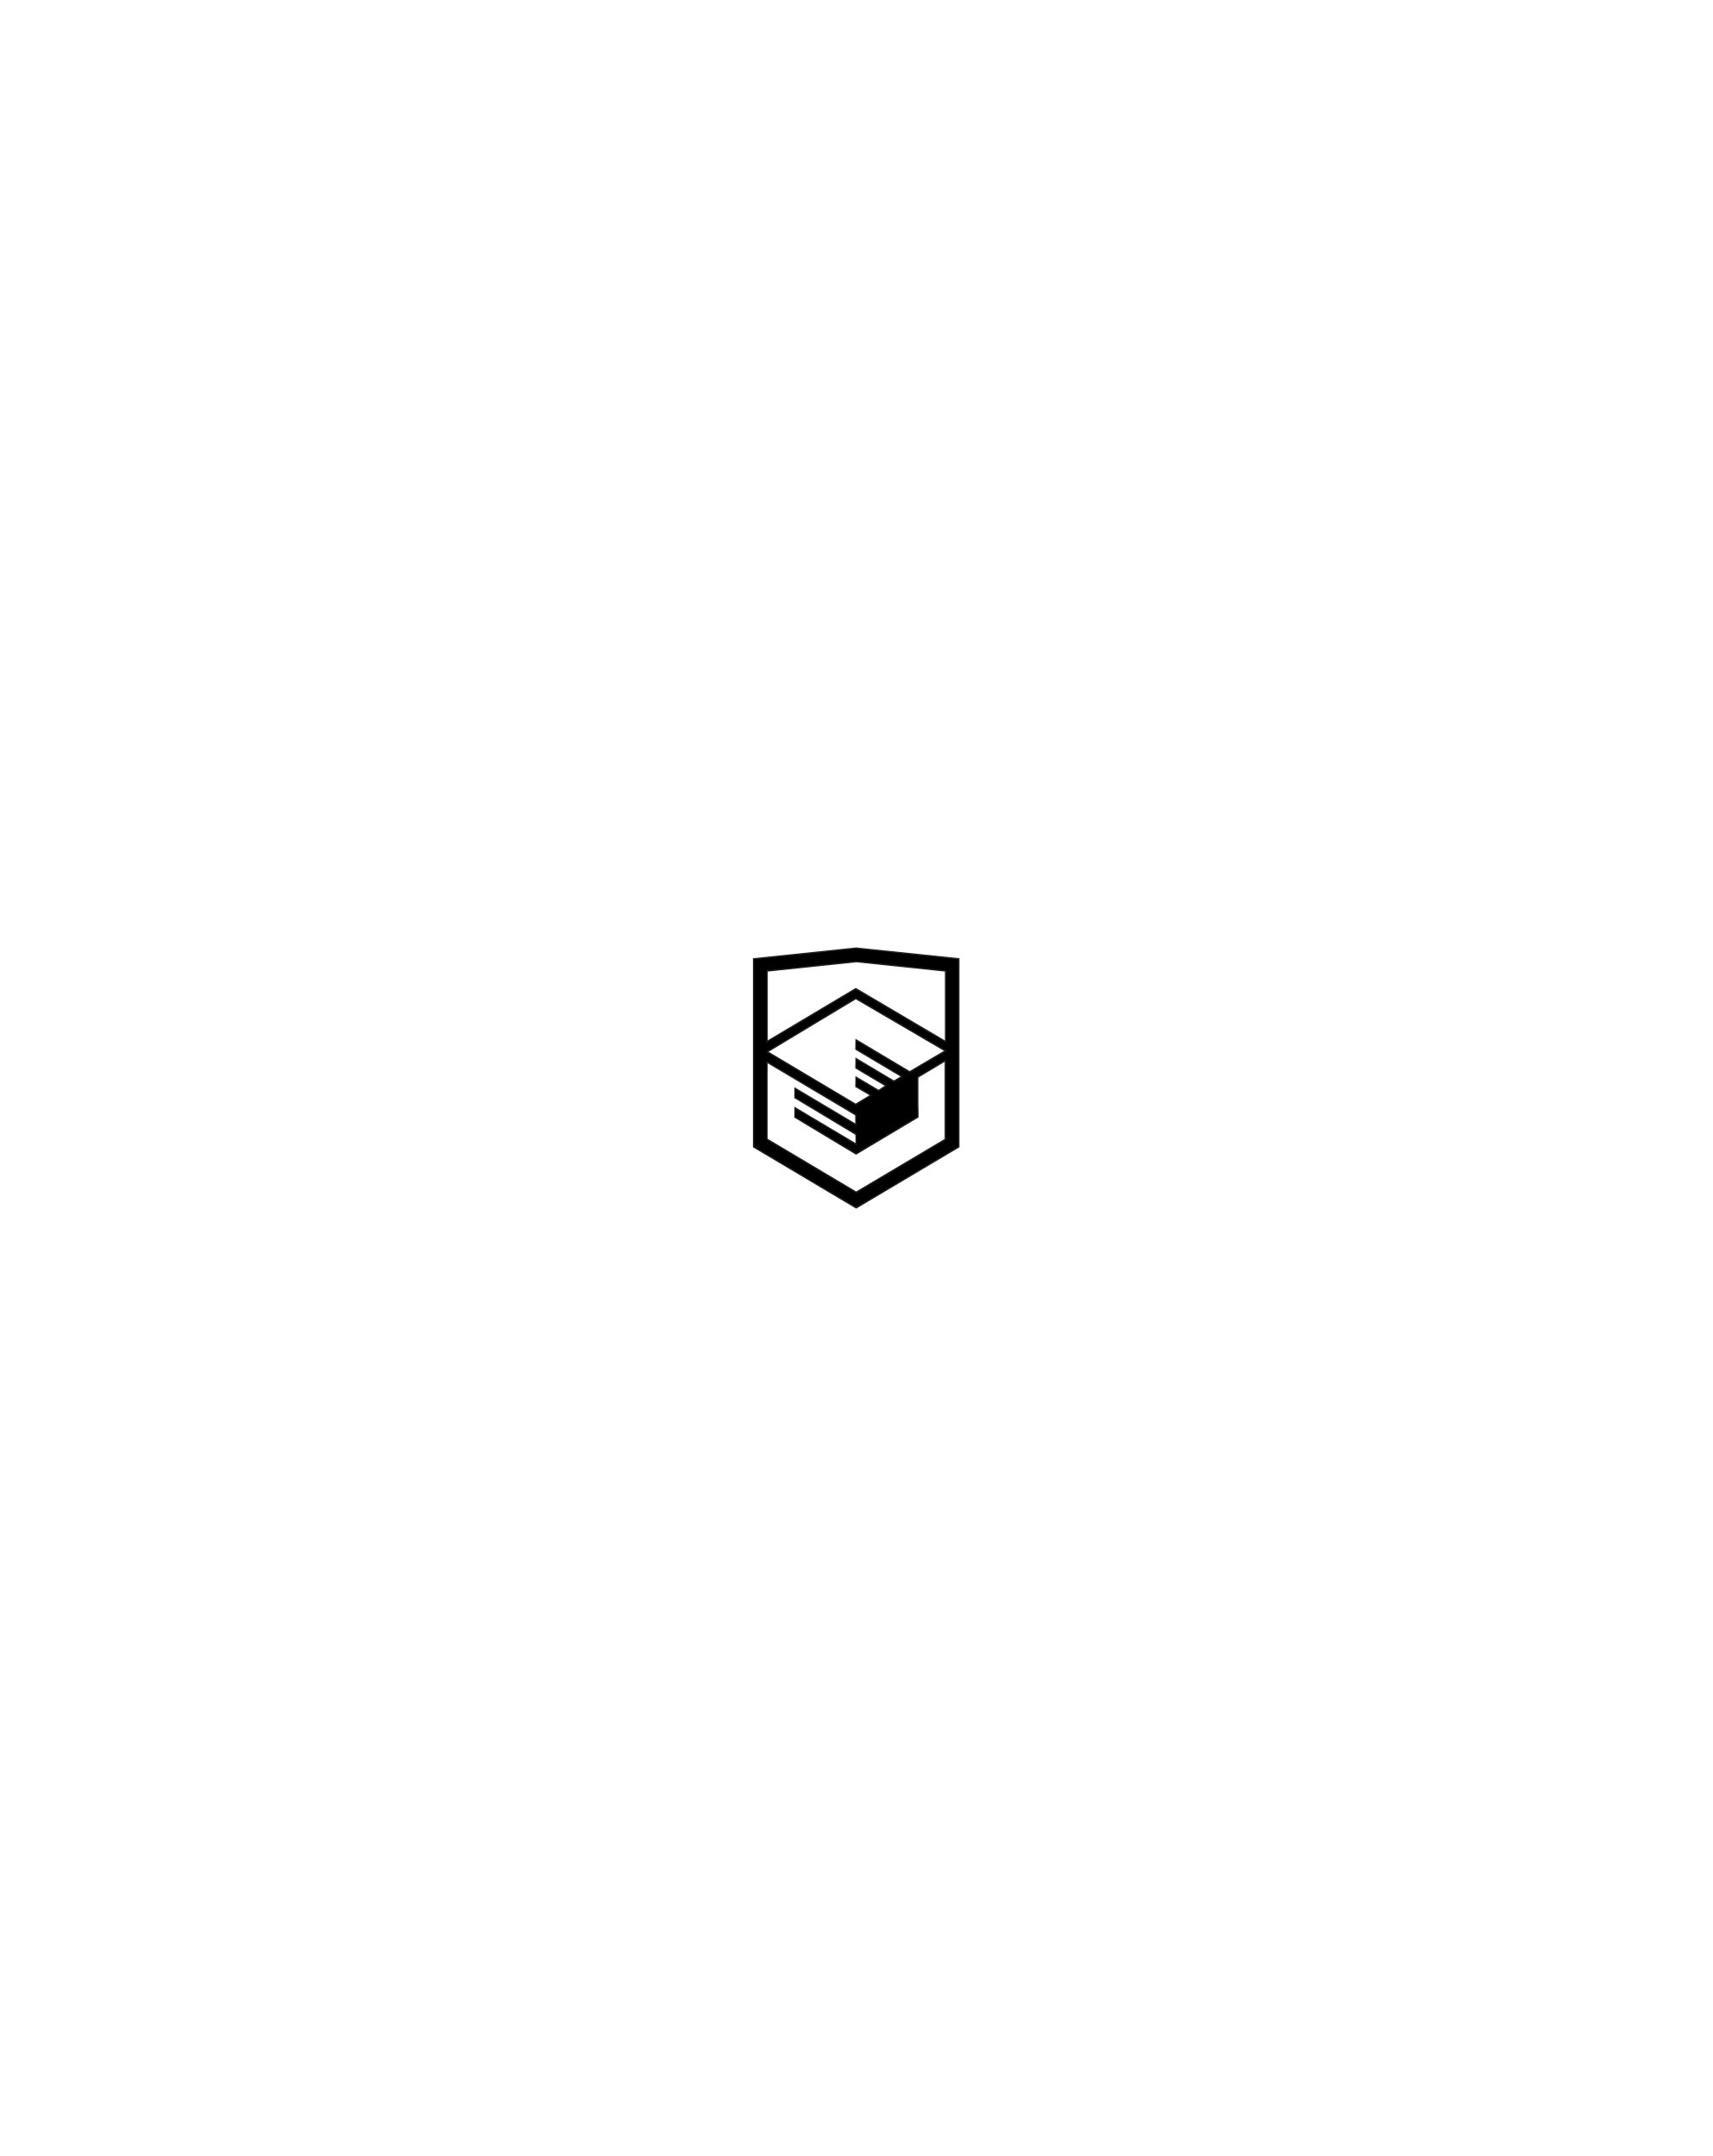
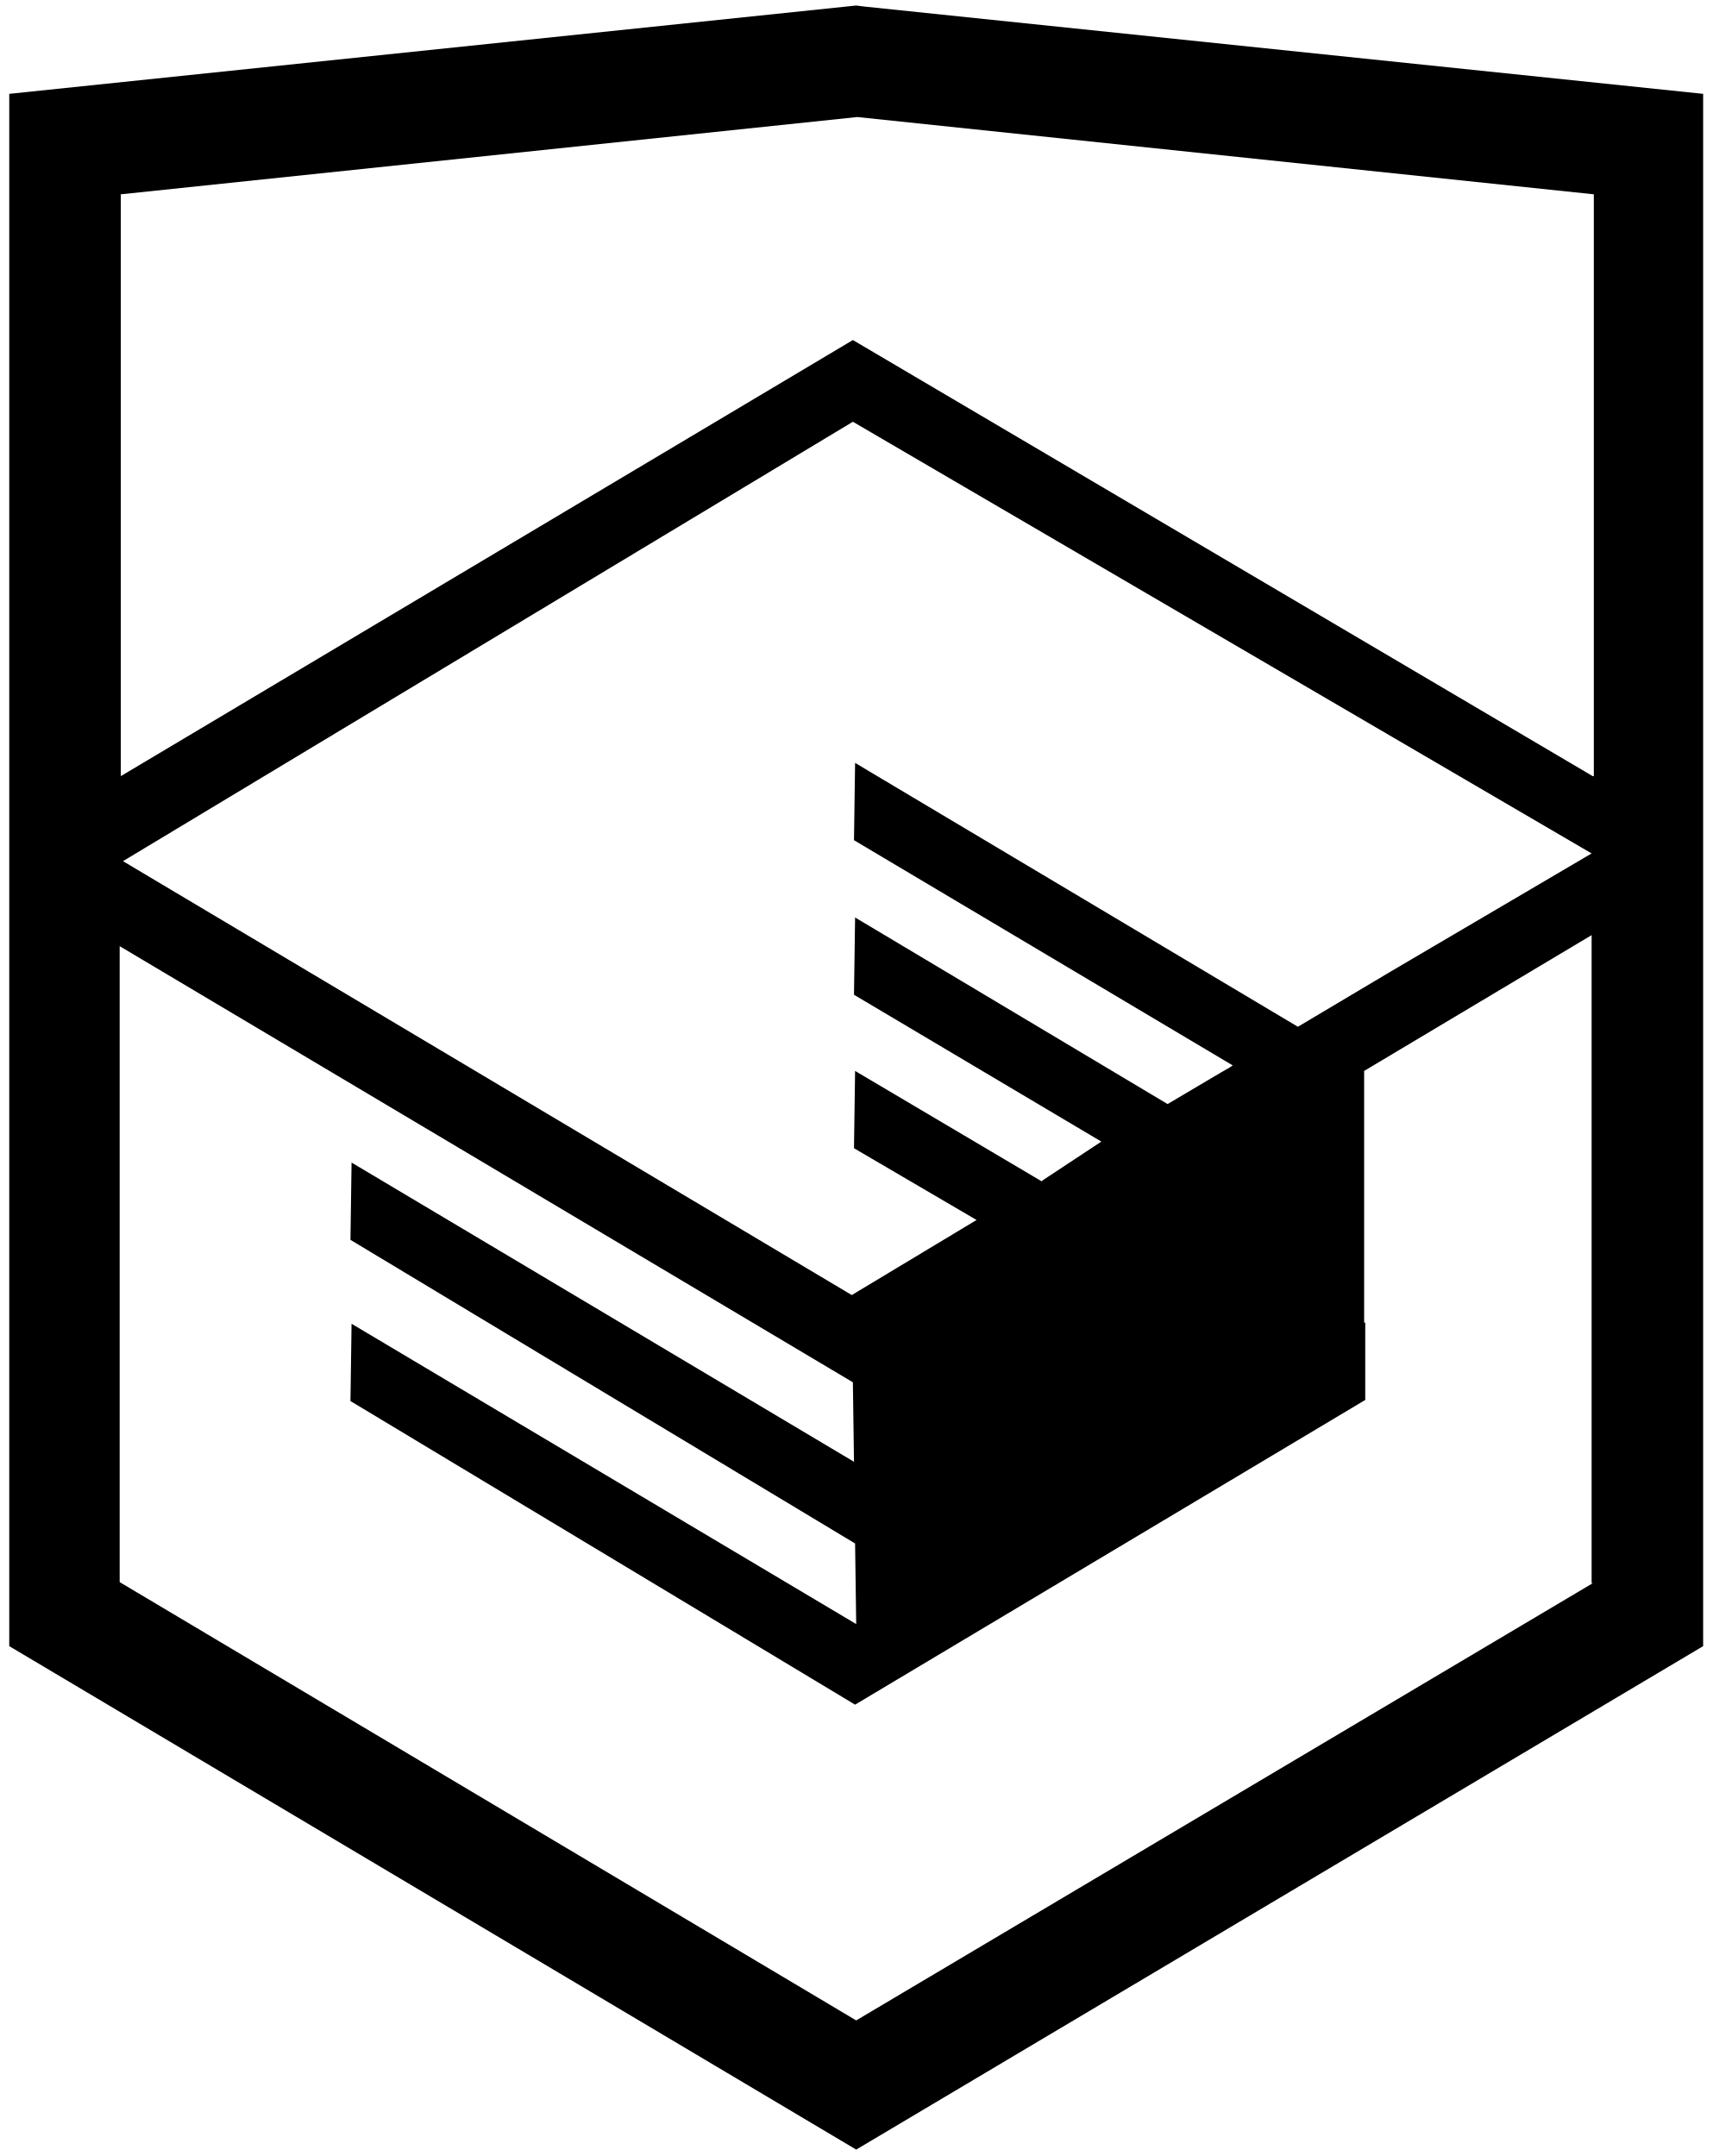
- <svg xmlns="http://www.w3.org/2000/svg" viewBox="0 0 1280 800" width="27" height="34">
-   <path d="M640.8 303l-.8-.1-76.7 8v140.6l76.7 45.6 76.7-45.6V310.9l-75.9-7.9zm65.9 142.8L640 485.4l-66.7-39.7v-57.6l66.4 39.5.1 7.2-45.5-27.1-.1 7 45.7 27.5.1 7.3-45.7-27.2-.1 7 45.7 27.5 46.2-27.6v-7h-.1v-22.8l20.6-12.3v58.7zm-.1-66.1l-18.2 10.7-8.4 5-40.1-23.9-.1 7 34.3 20.4-.3.2-.7.4-4.9 2.9-28.3-16.9-.1 7 22.4 13.3-5.3 3.5-.1.1-16.9-10-.1 7 11.1 6.5-11.3 6.8-66-39.3 66.1-39.8 66.9 39.1zm.1-7l-67-39.5-66.3 39.5V320l66.7-7 66.7 7v52.7z" stroke="#231f20" stroke-miterlimit="10" />
+ <svg xmlns="http://www.w3.org/2000/svg" viewBox="0 0 154.4 195.28" width="27" height="34">
+   <g data-name="Слой 2">
+     <path d="M78 .6l-.8-.1-76.7 8v140.6l76.7 45.6 76.7-45.6V8.5zm65.9 142.8L77.2 183l-66.7-39.7V85.7l66.4 39.5.1 7.2-45.5-27.1-.1 7 45.7 27.5.1 7.3-45.7-27.2-.1 7 45.7 27.5 46.2-27.6v-7h-.1V97l20.6-12.3v58.7zm-.1-66.1L125.6 88l-8.4 5-40.1-23.9-.1 7 34.3 20.4-.3.2-.7.4-4.9 2.9-28.3-16.9-.1 7 22.4 13.3-5.3 3.5-.1.1-16.9-10-.1 7 11.1 6.5-11.3 6.8-66-39.3 66.1-39.8 66.9 39.1zm.1-7l-67-39.5-66.3 39.5V17.6l66.7-7 66.7 7v52.7z" data-name="Слой 1" />
+   </g>
</svg>
